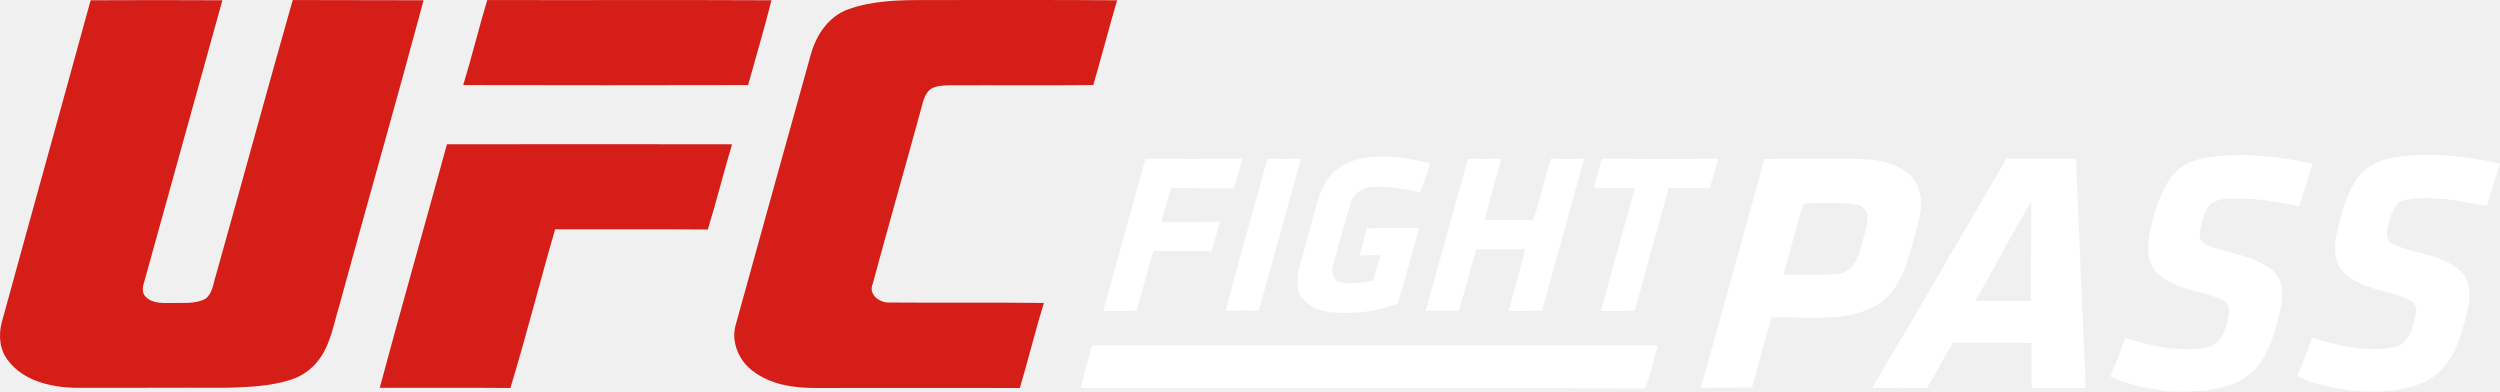
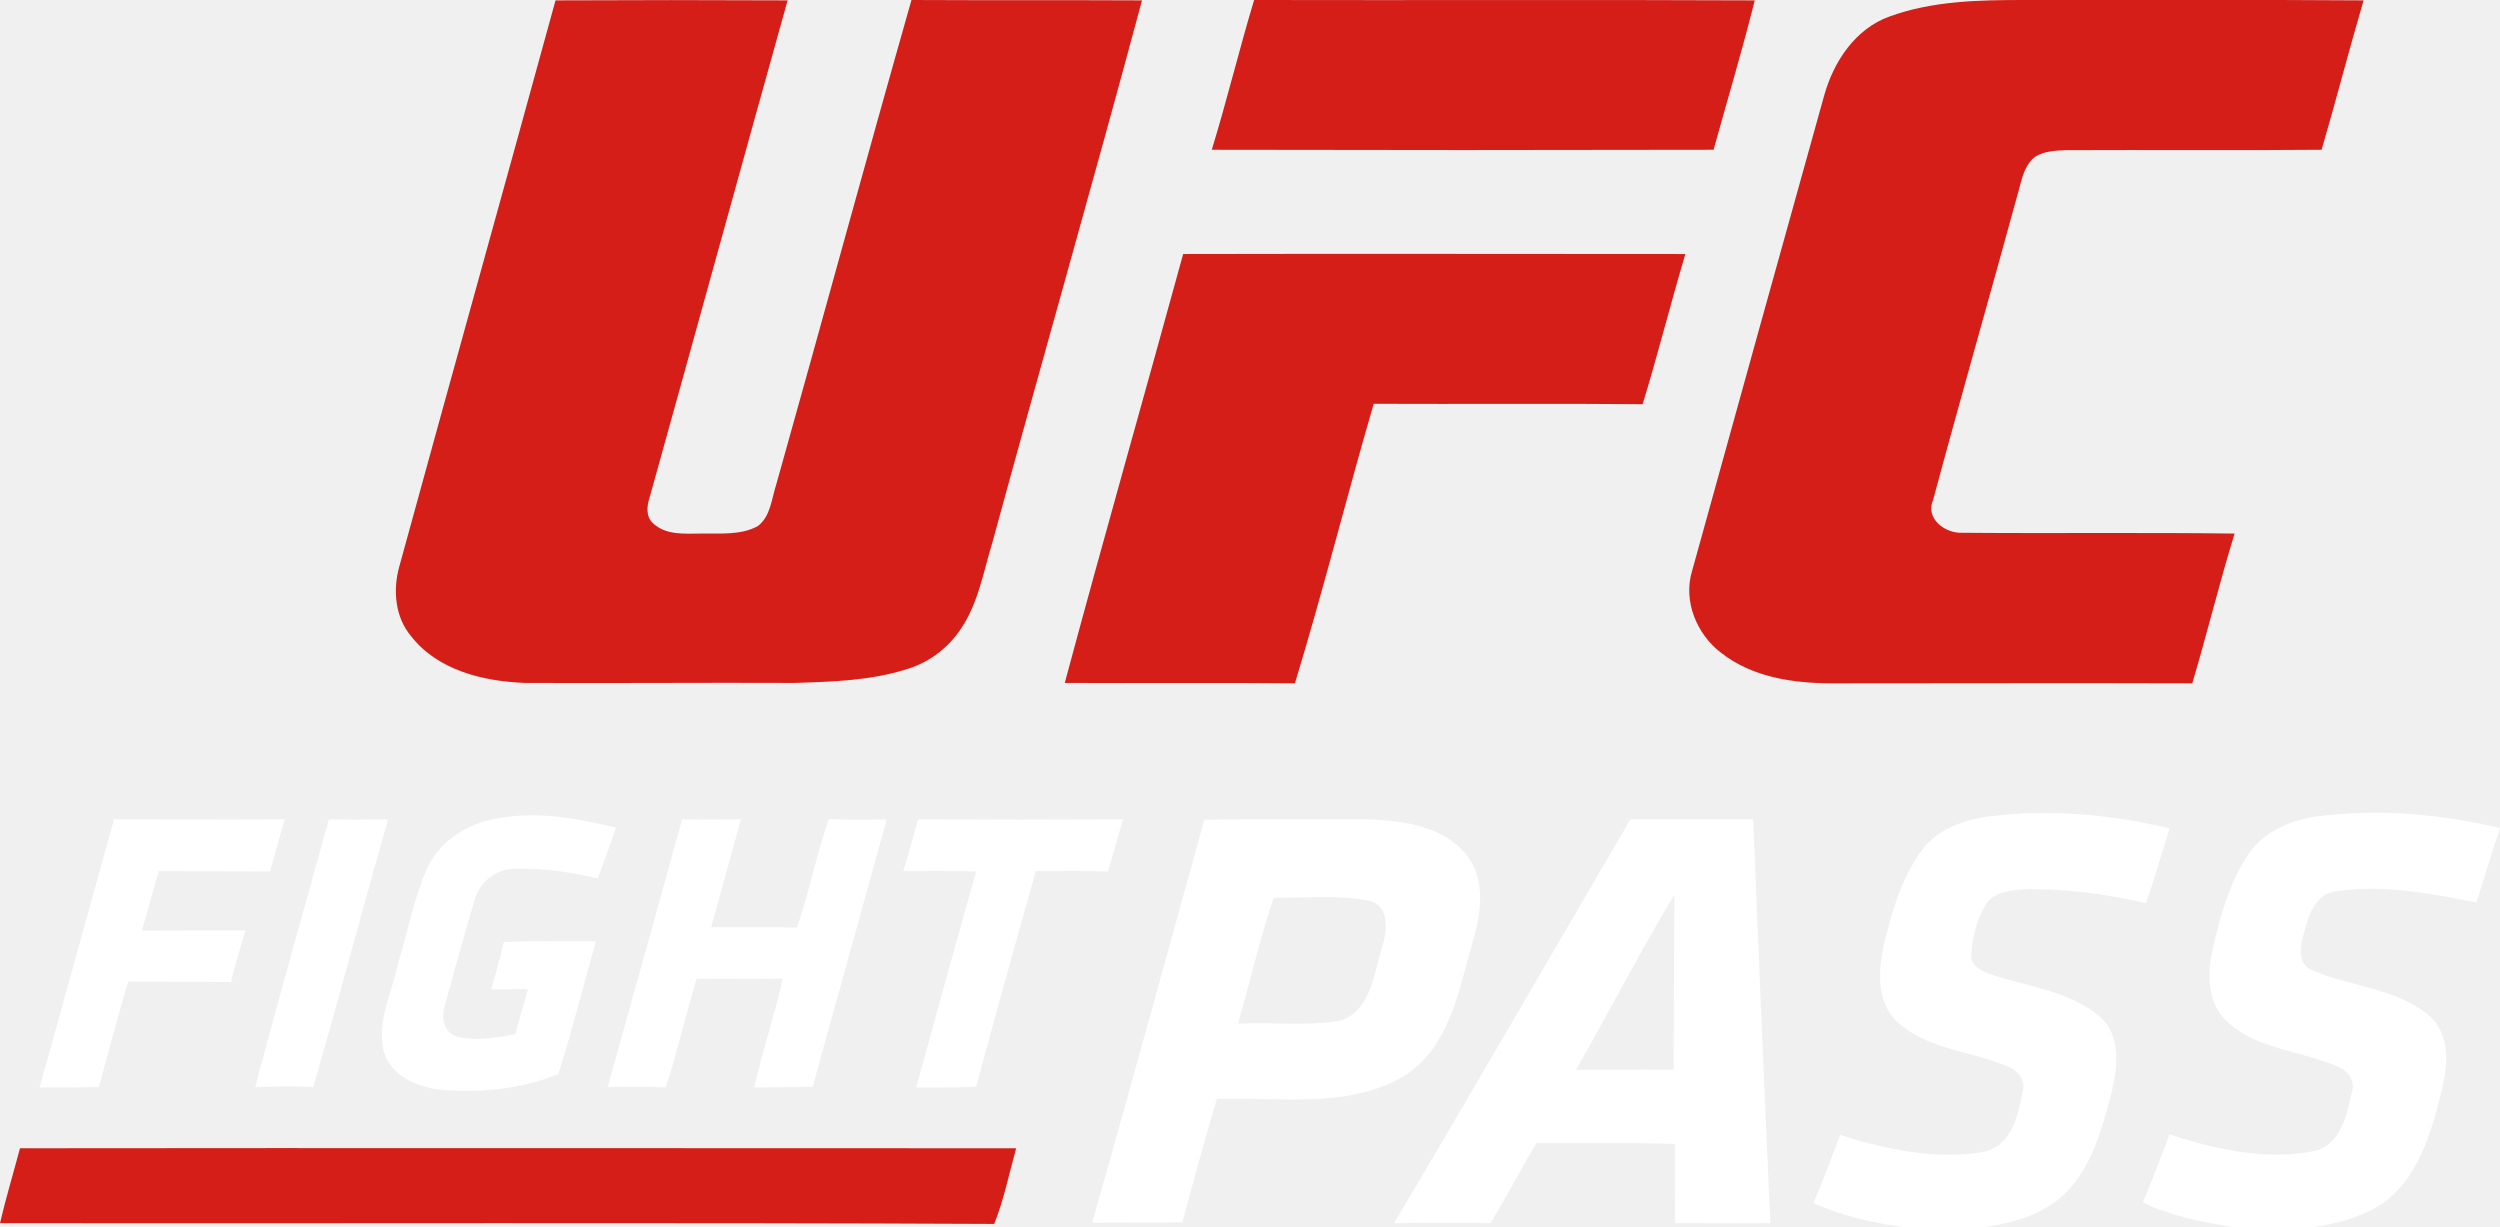
- <svg xmlns="http://www.w3.org/2000/svg" version="1.1" id="Layer_1" x="0px" y="0px" viewBox="0 0 1123.264 175.947" xml:space="preserve" width="1123.264" height="175.947">
-   <defs id="defs942">
+ <svg xmlns="http://www.w3.org/2000/svg" version="1.1" id="Layer_1" x="0px" y="0px" viewBox="0 0 637.7 312.9" style="enable-background:new 0 0 637.7 312.9;" xml:space="preserve">
+   <defs id="defs1430">
	
	
</defs>
-   <style type="text/css" id="style931">
+   <style type="text/css" id="style1419">
	.st0{fill:#D51E18;}
</style>
-   <g id="g1318">
-     <path id="path958" d="m 40.722,0.125 c 19.7,-0.1 39.5,-0.1 59.2,0 -11.8,42.2 -23.4,84.5 -35.2,126.8 -0.7,2.1 -1,4.8 0.8,6.5 3.3,3.2 8.1,2.7 12.3,2.7 4.8,-0.1 10.1,0.5 14.5,-1.9 3.3,-2.5 3.5,-7 4.7,-10.6 11.6,-41.2 22.8,-82.5 34.5,-123.6 19.6,0.1 39.2,0 58.8,0.1 -12.4,46.2 -25.6,92.2 -38.2,138.4 -2.3,7.5 -3.6,15.6 -8.2,22.2 -3.2,4.7 -7.9,8.2 -13.3,9.9 -9.3,3 -19.2,3.3 -28.9,3.6 -22.9,-0.1 -45.9,0.1 -68.8,0 -10.6,-0.4 -22.3,-3.2 -29.1,-12 -4,-4.8 -4.6,-11.6 -3,-17.5 13.2,-48.2 26.7,-96.4 39.9,-144.6" style="fill:#d51e18" />
-     <path id="path956" d="m 208.122,38.225 c 3.9,-12.7 7,-25.6 10.8,-38.2 42.6,0.1 85.1,-0.1 127.7,0.1 -3.2,12.8 -7,25.4 -10.5,38.1 -42.6,0.1 -85.3,0.1 -128,0" style="fill:#d51e18" />
-     <path id="path954" d="m 381.022,4.225 c 11,-4 22.8,-4.2 34.4,-4.2 28.8,0 57.7,-0.1 86.5,0.1 -3.7,12.6 -7,25.4 -10.7,38.1 -21.7,0.2 -43.4,0 -65.1,0.1 -2.7,0.1 -5.6,0.2 -8,1.7 -2.6,2 -3.3,5.3 -4.1,8.3 -7.2,26.4 -14.8,52.8 -21.9,79.2 -2.1,4.8 3.1,8.6 7.4,8.4 23.2,0.2 46.3,-0.1 69.5,0.2 -3.9,12.6 -7,25.5 -10.8,38.2 -30.6,-0.1 -61.2,0 -91.8,0 -9.9,0 -20.4,-1.5 -28.4,-7.8 -6.2,-4.7 -9.7,-13.2 -7.4,-20.8 11.2,-40.4 22.4,-80.9 33.7,-121.3 2.4,-8.7 8,-17.1 16.7,-20.2" style="fill:#d51e18" />
-     <path id="path952" d="m 170.622,174.225 c 9.8,-36.5 20.2,-72.9 30.2,-109.4 42.7,-0.1 85.4,0 128.1,0 -3.8,12.7 -7,25.6 -10.9,38.3 -22.8,-0.2 -45.7,0 -68.6,-0.1 -6.9,23.7 -12.9,47.7 -20.1,71.3 -19.6,-0.2 -39.1,0 -58.7,-0.1" style="fill:#d51e18" />
-     <g transform="translate(485.5644,-137.6645)" id="g962" style="fill:#ffffff">
-       <path style="fill:#ffffff" d="m 0,312 c 1.5,-6.4 3.4,-12.7 5.1,-19.1 84.7,-0.1 169.4,0 254.1,0 -1.8,6.4 -3.1,13.1 -5.6,19.3 C 169.1,311.8 84.5,312.1 0,312 Z" id="path933" />
-       <path id="path935" d="m 128.5,208.5 c 9.6,-1.5 19.3,0.4 28.6,2.6 -1.4,4.4 -3.1,8.7 -4.6,13 -7,-1.7 -14.2,-2.7 -21.3,-2.5 -4.8,0.1 -9,3.5 -10.2,8.2 -2.6,8.8 -5.1,17.7 -7.5,26.6 -1.1,3.1 -0.3,7.2 3.3,8.1 4.8,1.1 9.8,0.2 14.6,-0.7 1.1,-3.9 2.2,-7.7 3.3,-11.5 -3.1,0 -6.2,0.1 -9.4,0.1 1.1,-4 2.3,-8 3.2,-12.1 7.8,-0.4 15.7,-0.1 23.5,-0.2 -3.2,11.3 -6,22.7 -9.6,33.9 -9.4,3.8 -19.7,4.8 -29.7,4 -6.2,-0.6 -13.2,-3.6 -14.9,-10.1 -1.6,-7.7 2.2,-14.9 3.8,-22.3 2.4,-7.9 3.9,-16.2 7.2,-23.8 3.4,-7.8 11.5,-12.4 19.7,-13.3 M 507,208.3 c 15.5,-2 31.3,-0.6 46.4,3 -2,6.4 -3.8,12.8 -6,19.1 -9.7,-2.3 -19.7,-3.6 -29.6,-3.6 -3.9,0.2 -8.5,0.3 -11.1,3.6 -2.5,4.2 -3.8,9.1 -3.9,14 0.8,2.8 3.9,3.8 6.4,4.6 9,2.8 19.1,4 26.5,10.4 5.5,4.9 4.4,13 2.9,19.4 -2.7,10.2 -5.7,21.6 -14.8,28.1 -9.4,6.4 -21.4,6.8 -32.4,6.7 -9.8,-0.8 -19.8,-2.7 -28.8,-6.7 2.4,-5.8 4.6,-11.6 6.8,-17.4 11.9,3.8 24.7,6.5 37.2,4.2 6.6,-1.8 8.2,-9.3 9.3,-15.1 0.9,-2.7 -0.9,-5.4 -3.4,-6.4 -9.3,-4.1 -20.5,-4.3 -28.4,-11.4 -5.5,-5 -5,-13.1 -3.6,-19.7 2,-8.2 4.3,-16.5 9.2,-23.5 3.9,-5.8 10.7,-8.4 17.3,-9.3 m 83.7,0 c 15.7,-2.1 31.6,-0.7 47,2.9 -2.1,6.3 -4,12.6 -6,19 -11.8,-2.3 -24,-4.7 -36,-2.8 -4.7,0.6 -6.7,5.5 -7.7,9.5 -1,3.5 -2.6,8.7 1.8,10.6 10,4.3 22,4.5 30.4,12.1 5.6,5.7 3.8,14.3 2,21.1 -2.7,10.7 -6.8,22.7 -17.4,28 -10.8,5.3 -23.4,5.5 -35.1,4.3 -7.9,-1.3 -15.9,-2.7 -23.1,-6.3 2.4,-5.7 4.6,-11.5 6.8,-17.3 12,3.8 24.9,6.8 37.4,4.1 6.4,-1.9 7.9,-9.3 9.1,-14.9 0.9,-2.6 -0.7,-5.3 -3.1,-6.3 -9.5,-4.4 -21.2,-4.4 -29,-12 -4.8,-4.6 -4.8,-12 -3.4,-18.1 1.9,-8.5 4.3,-17.2 9.2,-24.4 3.9,-5.7 10.5,-8.5 17.1,-9.5 M 83.9,209 c 5,0.1 10.1,0.1 15.1,0 -6.5,22.7 -12.5,45.6 -19.1,68.3 -4.9,-0.3 -9.9,-0.2 -14.8,0 6,-22.8 12.5,-45.5 18.8,-68.3 m 90.1,0 c 5,0.1 10,0.1 15,0 -2.5,9.2 -5.1,18.3 -7.6,27.5 7.3,0.1 14.6,-0.1 21.9,0.1 3.1,-9.1 5,-18.6 8.1,-27.7 4.9,0.3 9.9,0.2 14.8,0.1 -6.3,22.7 -12.6,45.5 -18.9,68.2 -5,0.2 -9.9,0.1 -14.9,0.2 2.1,-9.4 5.2,-18.5 7.3,-27.8 -7.3,0.2 -14.7,0 -22,0.1 -2.8,9.2 -4.9,18.6 -7.9,27.7 -4.9,-0.3 -9.9,-0.2 -14.8,-0.1 6.4,-22.8 12.7,-45.6 19,-68.3 m -144.9,0 c 14.5,0 29,0.1 43.5,0 -1.2,4.4 -2.5,8.8 -3.7,13.3 -9.5,-0.1 -18.9,0 -28.4,-0.1 -1.4,5.1 -2.9,10.1 -4.3,15.2 8.8,-0.1 17.6,0 26.4,-0.1 -1.3,4.4 -2.6,8.8 -3.7,13.2 -8.8,-0.1 -17.5,0 -26.2,-0.1 -2.7,8.9 -5,17.9 -7.5,26.9 -5,0.1 -10.1,0.1 -15.1,0.1 6.4,-22.8 12.6,-45.6 19,-68.4 m 201.3,13.2 c 1.4,-4.4 2.5,-8.8 3.8,-13.2 17.4,0.1 34.9,0.1 52.3,0 -1.4,4.4 -2.5,8.9 -3.9,13.3 -6.1,-0.2 -12.3,-0.1 -18.4,-0.1 -5.1,18.3 -10.3,36.6 -15.2,55 -5.1,0.3 -10.2,0.2 -15.3,0.2 5.1,-18.4 10.1,-36.8 15.3,-55.1 -6.1,-0.2 -12.3,-0.1 -18.6,-0.1 m 76.8,-13.1 c 13.7,-0.2 27.4,-0.1 41,-0.1 9.4,0.2 20.6,1.6 26.5,9.9 4.8,7.2 2.6,16.1 0.3,23.7 -3.2,11.7 -6,25.3 -17.2,32.1 -14.4,8.2 -31.6,5.1 -47.4,5.6 -3.1,10.5 -6,21 -8.8,31.5 -7.7,0.1 -15.3,0 -23,0.1 9.7,-34.2 19.1,-68.5 28.6,-102.8 m 17.7,19.9 c -3.6,10.5 -6,21.4 -9.1,32.1 8.4,-0.4 16.9,0.6 25.3,-0.6 8.1,-1.8 9.2,-11.1 11.1,-17.7 1.4,-4.3 2.9,-11.1 -2.7,-13 -8.1,-1.6 -16.4,-0.7 -24.6,-0.8 m 91,-20 c 10.4,0 20.9,0 31.3,0 1.4,34.3 2.8,68.7 4.4,103 -8.1,0.1 -16.2,0 -24.3,0 -0.1,-6.7 -0.1,-13.5 -0.1,-20.2 -11.8,-0.4 -23.6,-0.1 -35.3,-0.2 -4,6.7 -7.6,13.7 -11.7,20.4 -8.2,-0.2 -16.4,-0.1 -24.6,0 20.3,-34.2 40.2,-68.7 60.3,-103 M 402,272.9 c 8.3,0 16.6,-0.1 24.9,0 0.1,-14.9 0.1,-29.8 0.2,-44.7 -8.8,14.6 -16.6,29.9 -25.1,44.7 z" style="fill:#ffffff" />
-     </g>
+   <g id="g1534">
+     <path class="st0" d="m 141.7,0.1 c 19.7,-0.1 39.5,-0.1 59.2,0 -11.8,42.2 -23.4,84.5 -35.2,126.8 -0.7,2.1 -1,4.8 0.8,6.5 3.3,3.2 8.1,2.7 12.3,2.7 4.8,-0.1 10.1,0.5 14.5,-1.9 3.3,-2.5 3.5,-7 4.7,-10.6 11.6,-41.2 22.8,-82.5 34.5,-123.6 19.6,0.1 39.2,0 58.8,0.1 -12.4,46.2 -25.6,92.2 -38.2,138.4 -2.3,7.5 -3.6,15.6 -8.2,22.2 -3.2,4.7 -7.9,8.2 -13.3,9.9 -9.3,3 -19.2,3.3 -28.9,3.6 -22.9,-0.1 -45.9,0.1 -68.8,0 -10.6,-0.4 -22.3,-3.2 -29.1,-12 -4,-4.8 -4.6,-11.6 -3,-17.5 C 115,96.5 128.5,48.3 141.7,0.1 m 167.4,38.1 c 3.9,-12.7 7,-25.6 10.8,-38.2 42.6,0.1 85.1,-0.1 127.7,0.1 -3.2,12.8 -7,25.4 -10.5,38.1 -42.6,0.1 -85.3,0.1 -128,0 M 482,4.2 c 11,-4 22.8,-4.2 34.4,-4.2 28.8,0 57.7,-0.1 86.5,0.1 -3.7,12.6 -7,25.4 -10.7,38.1 -21.7,0.2 -43.4,0 -65.1,0.1 -2.7,0.1 -5.6,0.2 -8,1.7 -2.6,2 -3.3,5.3 -4.1,8.3 -7.2,26.4 -14.8,52.8 -21.9,79.2 -2.1,4.8 3.1,8.6 7.4,8.4 23.2,0.2 46.3,-0.1 69.5,0.2 -3.9,12.6 -7,25.5 -10.8,38.2 -30.6,-0.1 -61.2,0 -91.8,0 -9.9,0 -20.4,-1.5 -28.4,-7.8 -6.2,-4.7 -9.7,-13.2 -7.4,-20.8 11.2,-40.4 22.4,-80.9 33.7,-121.3 2.4,-8.7 8,-17.1 16.7,-20.2 m -210.4,170 c 9.8,-36.5 20.2,-72.9 30.2,-109.4 42.7,-0.1 85.4,0 128.1,0 -3.8,12.7 -7,25.6 -10.9,38.3 -22.8,-0.2 -45.7,0 -68.6,-0.1 -6.9,23.7 -12.9,47.7 -20.1,71.3 -19.6,-0.2 -39.1,0 -58.7,-0.1 M 0,312 c 1.5,-6.4 3.4,-12.7 5.1,-19.1 84.7,-0.1 169.4,0 254.1,0 -1.8,6.4 -3.1,13.1 -5.6,19.3 C 169.1,311.8 84.5,312.1 0,312 Z" id="path1421" />
+     <path d="m 128.5,208.5 c 9.6,-1.5 19.3,0.4 28.6,2.6 -1.4,4.4 -3.1,8.7 -4.6,13 -7,-1.7 -14.2,-2.7 -21.3,-2.5 -4.8,0.1 -9,3.5 -10.2,8.2 -2.6,8.8 -5.1,17.7 -7.5,26.6 -1.1,3.1 -0.3,7.2 3.3,8.1 4.8,1.1 9.8,0.2 14.6,-0.7 1.1,-3.9 2.2,-7.7 3.3,-11.5 -3.1,0 -6.2,0.1 -9.4,0.1 1.1,-4 2.3,-8 3.2,-12.1 7.8,-0.4 15.7,-0.1 23.5,-0.2 -3.2,11.3 -6,22.7 -9.6,33.9 -9.4,3.8 -19.7,4.8 -29.7,4 -6.2,-0.6 -13.2,-3.6 -14.9,-10.1 -1.6,-7.7 2.2,-14.9 3.8,-22.3 2.4,-7.9 3.9,-16.2 7.2,-23.8 3.4,-7.8 11.5,-12.4 19.7,-13.3 M 507,208.3 c 15.5,-2 31.3,-0.6 46.4,3 -2,6.4 -3.8,12.8 -6,19.1 -9.7,-2.3 -19.7,-3.6 -29.6,-3.6 -3.9,0.2 -8.5,0.3 -11.1,3.6 -2.5,4.2 -3.8,9.1 -3.9,14 0.8,2.8 3.9,3.8 6.4,4.6 9,2.8 19.1,4 26.5,10.4 5.5,4.9 4.4,13 2.9,19.4 -2.7,10.2 -5.7,21.6 -14.8,28.1 -9.4,6.4 -21.4,6.8 -32.4,6.7 -9.8,-0.8 -19.8,-2.7 -28.8,-6.7 2.4,-5.8 4.6,-11.6 6.8,-17.4 11.9,3.8 24.7,6.5 37.2,4.2 6.6,-1.8 8.2,-9.3 9.3,-15.1 0.9,-2.7 -0.9,-5.4 -3.4,-6.4 -9.3,-4.1 -20.5,-4.3 -28.4,-11.4 -5.5,-5 -5,-13.1 -3.6,-19.7 2,-8.2 4.3,-16.5 9.2,-23.5 3.9,-5.8 10.7,-8.4 17.3,-9.3 m 83.7,0 c 15.7,-2.1 31.6,-0.7 47,2.9 -2.1,6.3 -4,12.6 -6,19 -11.8,-2.3 -24,-4.7 -36,-2.8 -4.7,0.6 -6.7,5.5 -7.7,9.5 -1,3.5 -2.6,8.7 1.8,10.6 10,4.3 22,4.5 30.4,12.1 5.6,5.7 3.8,14.3 2,21.1 -2.7,10.7 -6.8,22.7 -17.4,28 -10.8,5.3 -23.4,5.5 -35.1,4.3 -7.9,-1.3 -15.9,-2.7 -23.1,-6.3 2.4,-5.7 4.6,-11.5 6.8,-17.3 12,3.8 24.9,6.8 37.4,4.1 6.4,-1.9 7.9,-9.3 9.1,-14.9 0.9,-2.6 -0.7,-5.3 -3.1,-6.3 -9.5,-4.4 -21.2,-4.4 -29,-12 -4.8,-4.6 -4.8,-12 -3.4,-18.1 1.9,-8.5 4.3,-17.2 9.2,-24.4 3.9,-5.7 10.5,-8.5 17.1,-9.5 M 83.9,209 c 5,0.1 10.1,0.1 15.1,0 -6.5,22.7 -12.5,45.6 -19.1,68.3 -4.9,-0.3 -9.9,-0.2 -14.8,0 6,-22.8 12.5,-45.5 18.8,-68.3 m 90.1,0 c 5,0.1 10,0.1 15,0 -2.5,9.2 -5.1,18.3 -7.6,27.5 7.3,0.1 14.6,-0.1 21.9,0.1 3.1,-9.1 5,-18.6 8.1,-27.7 4.9,0.3 9.9,0.2 14.8,0.1 -6.3,22.7 -12.6,45.5 -18.9,68.2 -5,0.2 -9.9,0.1 -14.9,0.2 2.1,-9.4 5.2,-18.5 7.3,-27.8 -7.3,0.2 -14.7,0 -22,0.1 -2.8,9.2 -4.9,18.6 -7.9,27.7 -4.9,-0.3 -9.9,-0.2 -14.8,-0.1 6.4,-22.8 12.7,-45.6 19,-68.3 m -144.9,0 c 14.5,0 29,0.1 43.5,0 -1.2,4.4 -2.5,8.8 -3.7,13.3 -9.5,-0.1 -18.9,0 -28.4,-0.1 -1.4,5.1 -2.9,10.1 -4.3,15.2 8.8,-0.1 17.6,0 26.4,-0.1 -1.3,4.4 -2.6,8.8 -3.7,13.2 -8.8,-0.1 -17.5,0 -26.2,-0.1 -2.7,8.9 -5,17.9 -7.5,26.9 -5,0.1 -10.1,0.1 -15.1,0.1 6.4,-22.8 12.6,-45.6 19,-68.4 m 201.3,13.2 c 1.4,-4.4 2.5,-8.8 3.8,-13.2 17.4,0.1 34.9,0.1 52.3,0 -1.4,4.4 -2.5,8.9 -3.9,13.3 -6.1,-0.2 -12.3,-0.1 -18.4,-0.1 -5.1,18.3 -10.3,36.6 -15.2,55 -5.1,0.3 -10.2,0.2 -15.3,0.2 5.1,-18.4 10.1,-36.8 15.3,-55.1 -6.1,-0.2 -12.3,-0.1 -18.6,-0.1 m 76.8,-13.1 c 13.7,-0.2 27.4,-0.1 41,-0.1 9.4,0.2 20.6,1.6 26.5,9.9 4.8,7.2 2.6,16.1 0.3,23.7 -3.2,11.7 -6,25.3 -17.2,32.1 -14.4,8.2 -31.6,5.1 -47.4,5.6 -3.1,10.5 -6,21 -8.8,31.5 -7.7,0.1 -15.3,0 -23,0.1 9.7,-34.2 19.1,-68.5 28.6,-102.8 m 17.7,19.9 c -3.6,10.5 -6,21.4 -9.1,32.1 8.4,-0.4 16.9,0.6 25.3,-0.6 8.1,-1.8 9.2,-11.1 11.1,-17.7 1.4,-4.3 2.9,-11.1 -2.7,-13 -8.1,-1.6 -16.4,-0.7 -24.6,-0.8 m 91,-20 c 10.4,0 20.9,0 31.3,0 1.4,34.3 2.8,68.7 4.4,103 -8.1,0.1 -16.2,0 -24.3,0 -0.1,-6.7 -0.1,-13.5 -0.1,-20.2 -11.8,-0.4 -23.6,-0.1 -35.3,-0.2 -4,6.7 -7.6,13.7 -11.7,20.4 -8.2,-0.2 -16.4,-0.1 -24.6,0 20.3,-34.2 40.2,-68.7 60.3,-103 M 402,272.9 c 8.3,0 16.6,-0.1 24.9,0 0.1,-14.9 0.1,-29.8 0.2,-44.7 -8.8,14.6 -16.6,29.9 -25.1,44.7 z" id="path1423" style="fill:#ffffff" />
  </g>
</svg>
